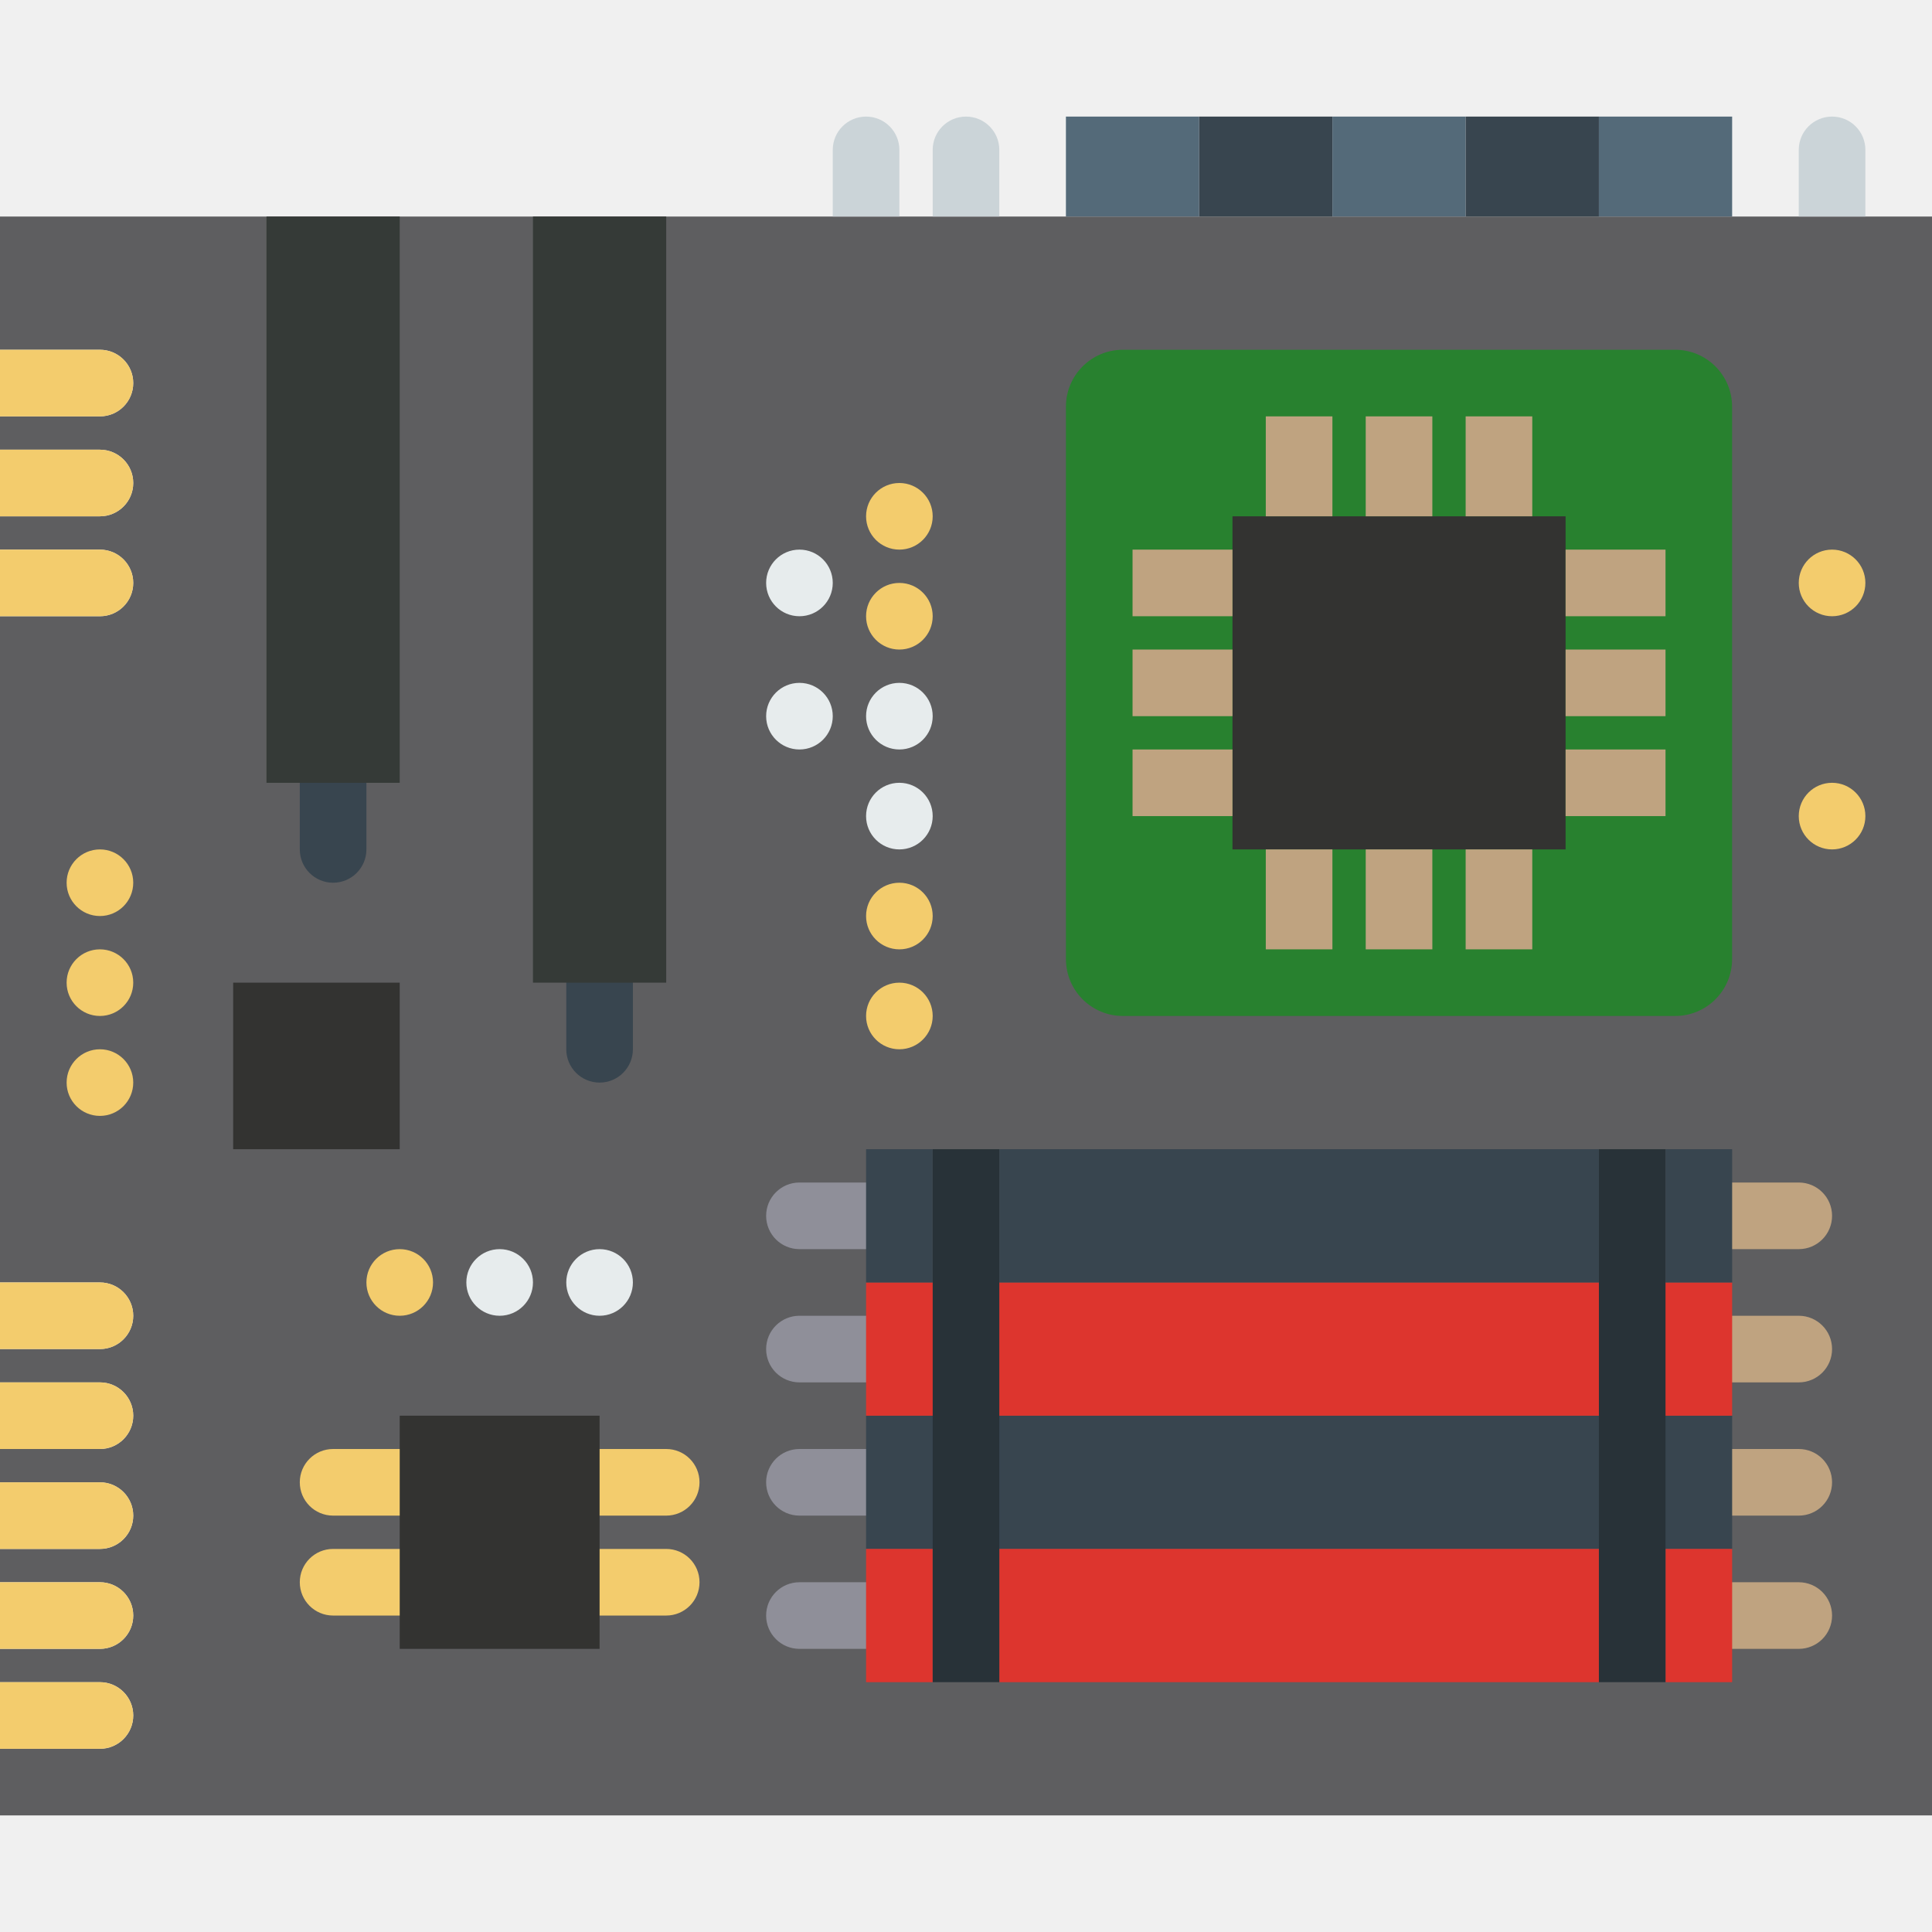
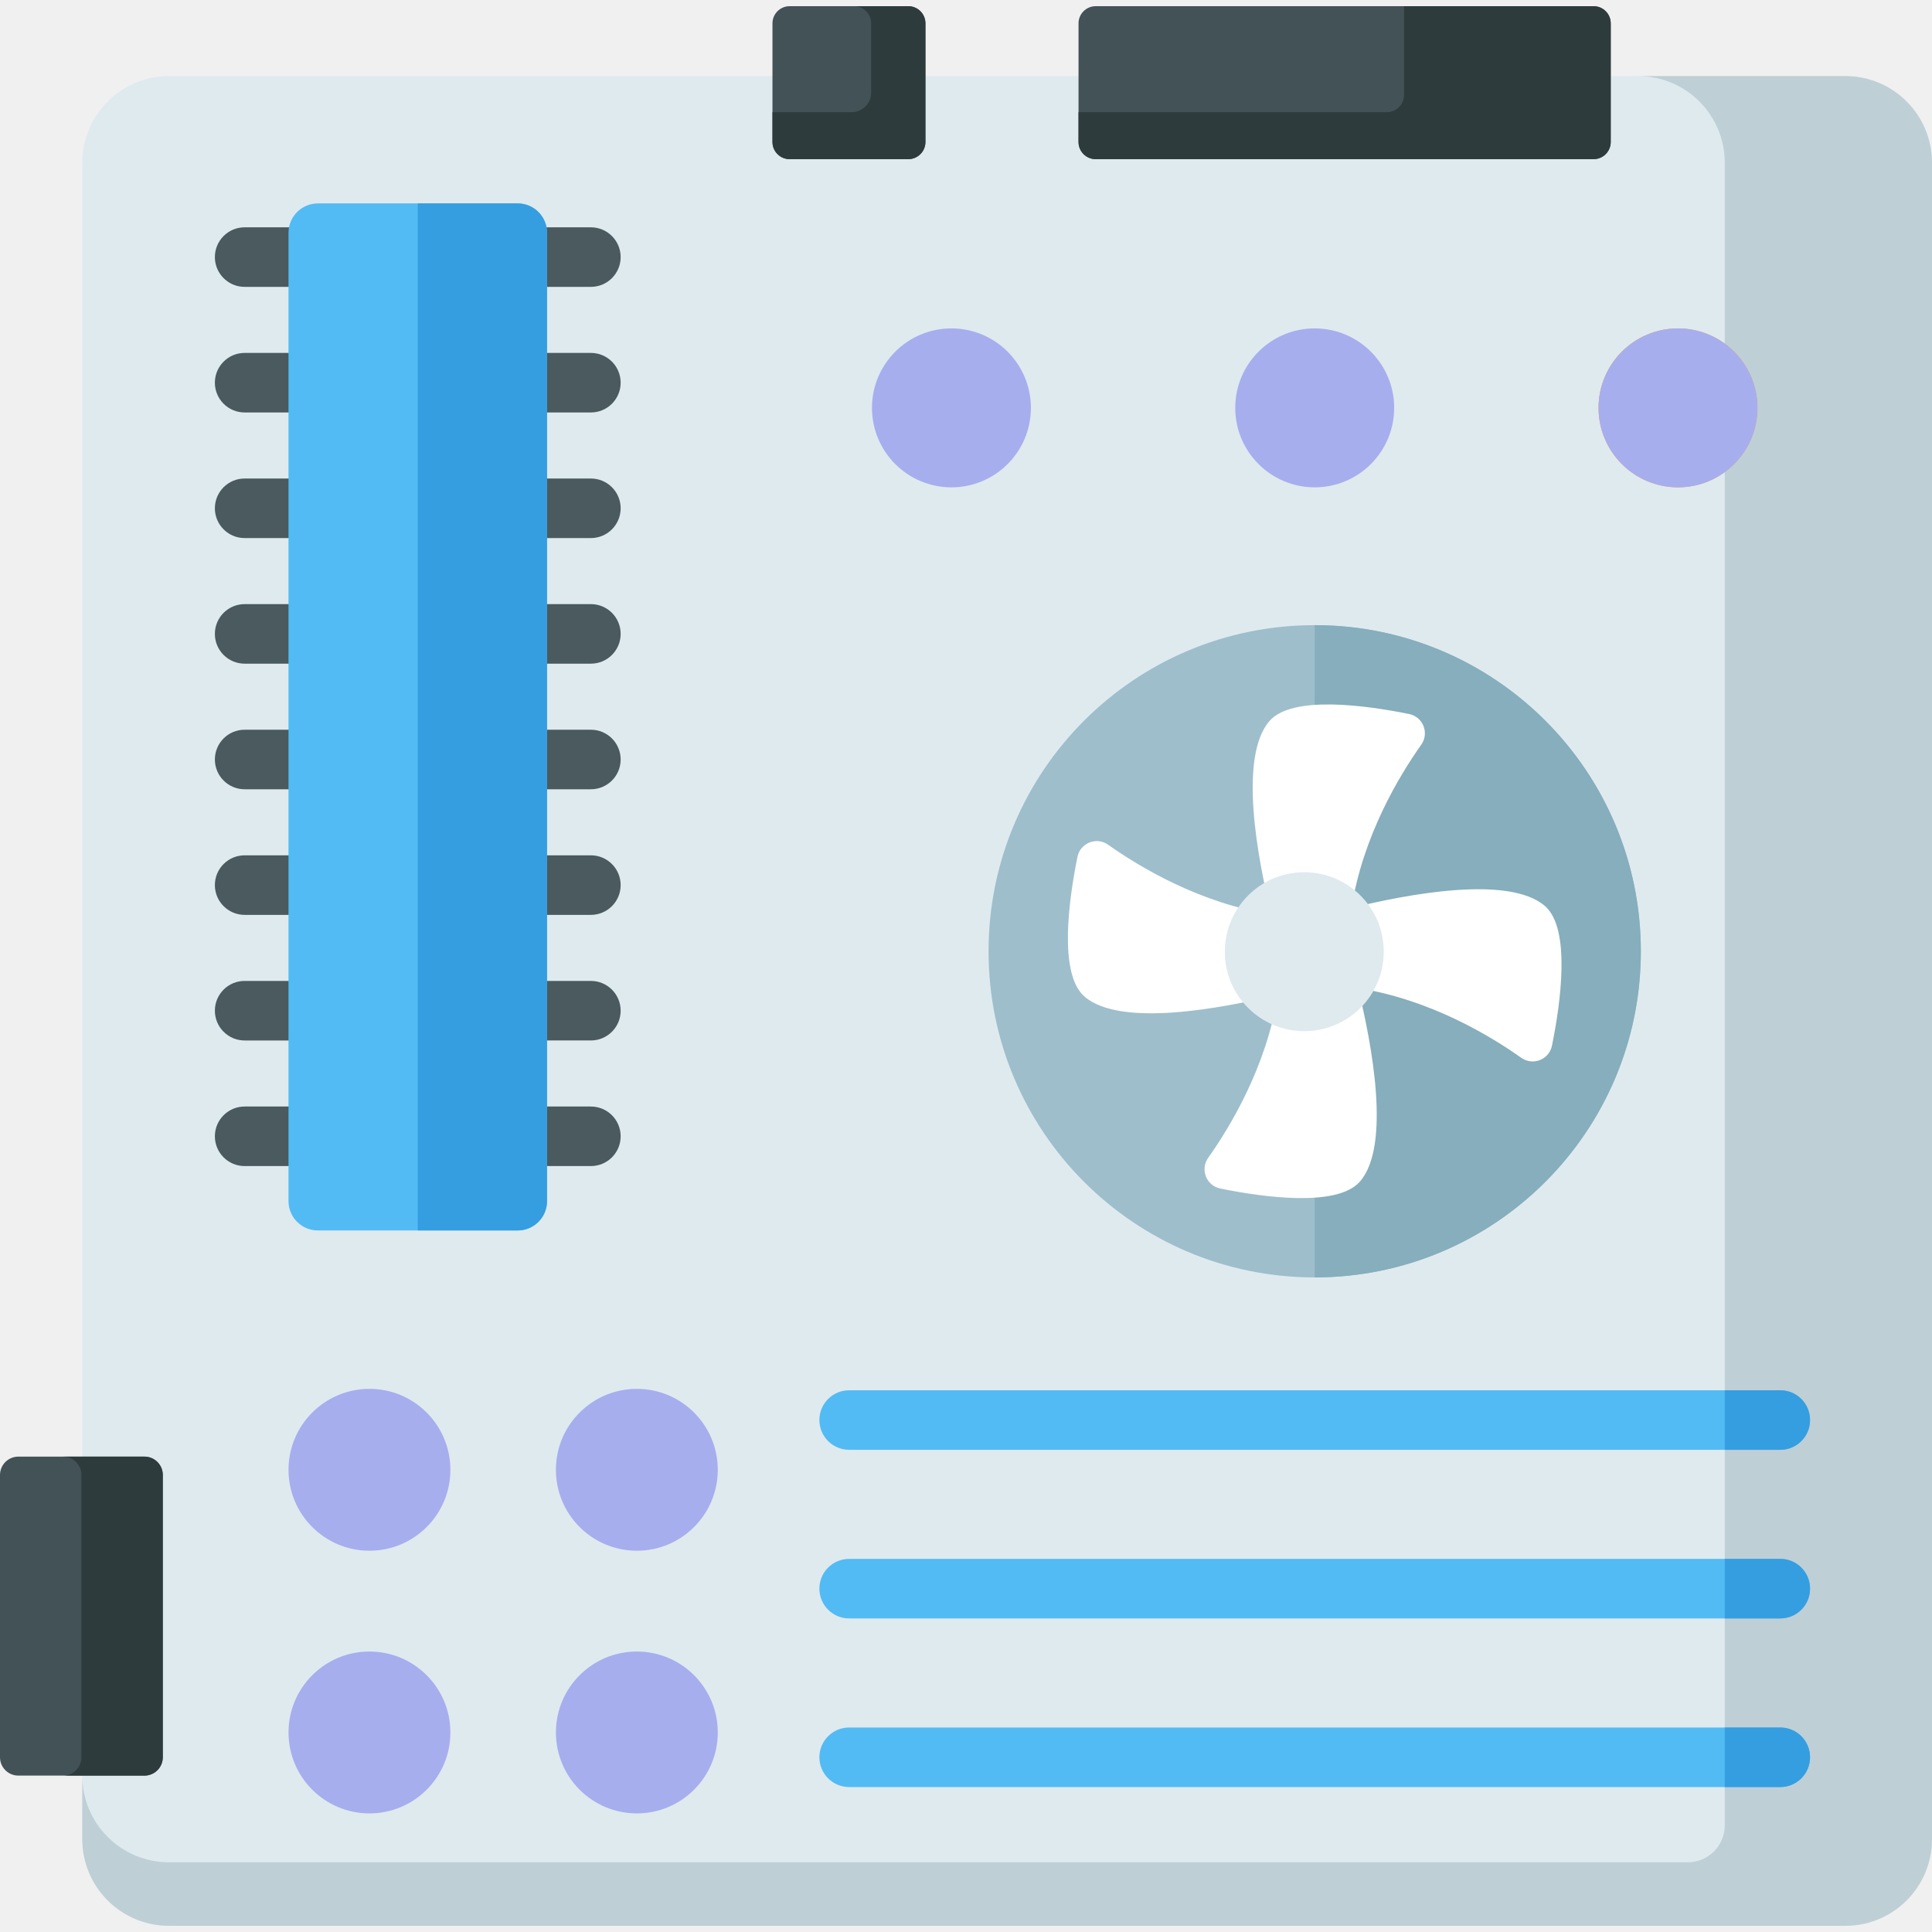
- <svg xmlns="http://www.w3.org/2000/svg" version="1.1" id="Capa_1" x="0px" y="0px" viewBox="0 0 58 58" style="enable-background:new 0 0 58 58;" xml:space="preserve">
-   <path style="fill:#5E5E60;" d="M0,6.5v4h3c0.552,0,1,0.447,1,1s-0.448,1-1,1H0v1h3c0.552,0,1,0.447,1,1s-0.448,1-1,1H0v1h3  c0.552,0,1,0.447,1,1s-0.448,1-1,1H0v20h3c0.552,0,1,0.447,1,1s-0.448,1-1,1H0v1h3c0.552,0,1,0.447,1,1s-0.448,1-1,1H0v1h3  c0.552,0,1,0.447,1,1s-0.448,1-1,1H0v1h3c0.552,0,1,0.447,1,1s-0.448,1-1,1H0v1h3c0.552,0,1,0.447,1,1s-0.448,1-1,1H0v2h58v-48H0z" />
-   <path style="fill:#F3CC6D;" d="M4,39.5c0-0.553-0.448-1-1-1H0v2h3C3.552,40.5,4,40.053,4,39.5z" />
-   <path style="fill:#F3CC6D;" d="M4,42.5c0-0.553-0.448-1-1-1H0v2h3C3.552,43.5,4,43.053,4,42.5z" />
-   <path style="fill:#F3CC6D;" d="M4,45.5c0-0.553-0.448-1-1-1H0v2h3C3.552,46.5,4,46.053,4,45.5z" />
-   <path style="fill:#F3CC6D;" d="M4,48.5c0-0.553-0.448-1-1-1H0v2h3C3.552,49.5,4,49.053,4,48.5z" />
-   <path style="fill:#F3CC6D;" d="M4,51.5c0-0.553-0.448-1-1-1H0v2h3C3.552,52.5,4,52.053,4,51.5z" />
-   <path style="fill:#F3CC6D;" d="M4,11.5c0-0.553-0.448-1-1-1H0v2h3C3.552,12.5,4,12.053,4,11.5z" />
-   <path style="fill:#F3CC6D;" d="M4,14.5c0-0.553-0.448-1-1-1H0v2h3C3.552,15.5,4,15.053,4,14.5z" />
-   <path style="fill:#F3CC6D;" d="M4,17.5c0-0.553-0.448-1-1-1H0v2h3C3.552,18.5,4,18.053,4,17.5z" />
-   <circle style="fill:#E7ECED;" cx="27" cy="24.5" r="1" />
-   <circle style="fill:#F3CC6D;" cx="27" cy="27.5" r="1" />
-   <circle style="fill:#F3CC6D;" cx="27" cy="30.5" r="1" />
-   <circle style="fill:#F3CC6D;" cx="27" cy="15.5" r="1" />
-   <circle style="fill:#E7ECED;" cx="24" cy="17.5" r="1" />
-   <circle style="fill:#E7ECED;" cx="24" cy="21.5" r="1" />
-   <circle style="fill:#F3CC6D;" cx="55" cy="17.5" r="1" />
-   <circle style="fill:#F3CC6D;" cx="55" cy="24.5" r="1" />
-   <circle style="fill:#E7ECED;" cx="18" cy="38.5" r="1" />
-   <circle style="fill:#E7ECED;" cx="15" cy="38.5" r="1" />
-   <circle style="fill:#F3CC6D;" cx="12" cy="38.5" r="1" />
-   <circle style="fill:#F3CC6D;" cx="3" cy="26.5" r="1" />
-   <circle style="fill:#F3CC6D;" cx="3" cy="29.5" r="1" />
-   <circle style="fill:#F3CC6D;" cx="3" cy="32.5" r="1" />
-   <circle style="fill:#F3CC6D;" cx="27" cy="18.5" r="1" />
-   <circle style="fill:#E7ECED;" cx="27" cy="21.5" r="1" />
-   <path style="fill:#28812F;" d="M50.291,30.5H33.709C32.765,30.5,32,29.735,32,28.791V12.209c0-0.944,0.765-1.709,1.709-1.709h16.581  c0.944,0,1.709,0.765,1.709,1.709v16.581C52,29.735,51.235,30.5,50.291,30.5z" />
-   <rect x="32" y="3.5" style="fill:#546A79;" width="4" height="3" />
-   <rect x="36" y="3.5" style="fill:#38454F;" width="4" height="3" />
-   <rect x="40" y="3.5" style="fill:#546A79;" width="4" height="3" />
-   <rect x="44" y="3.5" style="fill:#38454F;" width="4" height="3" />
-   <rect x="48" y="3.5" style="fill:#546A79;" width="4" height="3" />
-   <path style="fill:#BFA380;" d="M54,37.5h-2c-0.553,0-1-0.447-1-1s0.447-1,1-1h2c0.553,0,1,0.447,1,1S54.553,37.5,54,37.5z" />
-   <path style="fill:#BFA380;" d="M54,41.5h-2c-0.553,0-1-0.447-1-1s0.447-1,1-1h2c0.553,0,1,0.447,1,1S54.553,41.5,54,41.5z" />
+ <svg xmlns="http://www.w3.org/2000/svg" version="1.1" id="Capa_1" x="0px" y="0px" viewBox="0 0 512 512" style="enable-background:new 0 0 512 512;" xml:space="preserve">
+   <path style="fill:#DFEAEF;" d="M489.035,510.359H44.771c-12.683,0-22.965-10.282-22.965-22.965V43.131  c0-12.683,10.282-22.965,22.965-22.965h444.264c12.683,0,22.965,10.282,22.965,22.965v444.264  C512,500.078,501.718,510.359,489.035,510.359z" />
+   <path style="fill:#BFCFD6;" d="M489.035,20.166h-54.921c12.683,0,22.965,10.282,22.965,22.965V483.74  c0,5.404-4.381,9.785-9.785,9.785H44.771c-12.683,0-22.965-10.282-22.965-22.965v16.835c0,12.683,10.282,22.965,22.965,22.965  h444.264c12.683,0,22.965-10.282,22.965-22.965V470.56V43.131C512,30.448,501.718,20.166,489.035,20.166z" />
  <g>
-     <path style="fill:#8F8F99;" d="M24,37.5h2c0.552,0,1-0.447,1-1s-0.448-1-1-1h-2c-0.552,0-1,0.447-1,1S23.448,37.5,24,37.5z" />
-     <path style="fill:#8F8F99;" d="M26,39.5h-2c-0.552,0-1,0.447-1,1s0.448,1,1,1h2c0.552,0,1-0.447,1-1S26.552,39.5,26,39.5z" />
-     <path style="fill:#8F8F99;" d="M26,43.5h-2c-0.552,0-1,0.447-1,1s0.448,1,1,1h2c0.552,0,1-0.447,1-1S26.552,43.5,26,43.5z" />
-     <path style="fill:#8F8F99;" d="M26,47.5h-2c-0.552,0-1,0.447-1,1s0.448,1,1,1h2c0.552,0,1-0.447,1-1S26.552,47.5,26,47.5z" />
+     <circle style="fill:#A7AEEE;" cx="97.91" cy="389.51" r="21.449" />
+     <circle style="fill:#A7AEEE;" cx="97.91" cy="459.12" r="21.449" />
+     <circle style="fill:#A7AEEE;" cx="168.77" cy="389.51" r="21.449" />
+     <circle style="fill:#A7AEEE;" cx="168.77" cy="459.12" r="21.449" />
+     <circle style="fill:#A7AEEE;" cx="252.14" cy="108.09" r="21.06" />
+     <circle style="fill:#A7AEEE;" cx="348.41" cy="108.09" r="21.06" />
  </g>
-   <path style="fill:#BFA380;" d="M54,45.5h-2c-0.553,0-1-0.447-1-1s0.447-1,1-1h2c0.553,0,1,0.447,1,1S54.553,45.5,54,45.5z" />
-   <path style="fill:#BFA380;" d="M54,49.5h-2c-0.553,0-1-0.447-1-1s0.447-1,1-1h2c0.553,0,1,0.447,1,1S54.553,49.5,54,49.5z" />
-   <path style="fill:#F3CC6D;" d="M20,45.5h-2c-0.552,0-1-0.447-1-1s0.448-1,1-1h2c0.552,0,1,0.447,1,1S20.552,45.5,20,45.5z" />
-   <path style="fill:#F3CC6D;" d="M20,48.5h-2c-0.552,0-1-0.447-1-1s0.448-1,1-1h2c0.552,0,1,0.447,1,1S20.552,48.5,20,48.5z" />
-   <path style="fill:#F3CC6D;" d="M12,45.5h-2c-0.552,0-1-0.447-1-1s0.448-1,1-1h2c0.552,0,1,0.447,1,1S12.552,45.5,12,45.5z" />
-   <path style="fill:#F3CC6D;" d="M12,48.5h-2c-0.552,0-1-0.447-1-1s0.448-1,1-1h2c0.552,0,1,0.447,1,1S12.552,48.5,12,48.5z" />
-   <path style="fill:#38454F;" d="M10,26.5c-0.552,0-1-0.447-1-1v-2c0-0.553,0.448-1,1-1s1,0.447,1,1v2C11,26.053,10.552,26.5,10,26.5z  " />
-   <path style="fill:#38454F;" d="M18,32.5c-0.552,0-1-0.447-1-1v-2c0-0.553,0.448-1,1-1s1,0.447,1,1v2C19,32.053,18.552,32.5,18,32.5z  " />
-   <rect x="7" y="29.5" style="fill:#333331;" width="5" height="5" />
-   <rect x="37" y="15.5" style="fill:#333331;" width="10" height="10" />
+   <circle style="fill:#FC9F3D;" cx="444.69" cy="108.09" r="21.06" />
+   <path style="fill:#435256;" d="M422.314,42.176H290.365c-2.51,0-4.545-2.035-4.545-4.545V6.185c0-2.51,2.035-4.545,4.545-4.545  h131.949c2.51,0,4.545,2.035,4.545,4.545v31.447C426.859,40.142,424.824,42.176,422.314,42.176z" />
+   <path style="fill:#2D3B3D;" d="M422.314,1.641h-50.233v23.541c0,2.51-2.035,4.544-4.545,4.544H285.82v7.906  c0,2.51,2.034,4.545,4.544,4.545h131.949c2.51,0,4.545-2.035,4.545-4.545V6.185C426.859,3.675,424.824,1.641,422.314,1.641z" />
  <g>
-     <rect x="38" y="12.5" style="fill:#BFA380;" width="2" height="3" />
-     <rect x="41" y="12.5" style="fill:#BFA380;" width="2" height="3" />
-     <rect x="44" y="12.5" style="fill:#BFA380;" width="2" height="3" />
-     <rect x="38" y="25.5" style="fill:#BFA380;" width="2" height="3" />
-     <rect x="41" y="25.5" style="fill:#BFA380;" width="2" height="3" />
-     <rect x="44" y="25.5" style="fill:#BFA380;" width="2" height="3" />
-     <rect x="47" y="16.5" style="fill:#BFA380;" width="3" height="2" />
-     <rect x="47" y="19.5" style="fill:#BFA380;" width="3" height="2" />
-     <rect x="47" y="22.5" style="fill:#BFA380;" width="3" height="2" />
-     <rect x="34" y="16.5" style="fill:#BFA380;" width="3" height="2" />
-     <rect x="34" y="19.5" style="fill:#BFA380;" width="3" height="2" />
-     <rect x="34" y="22.5" style="fill:#BFA380;" width="3" height="2" />
+     <path style="fill:#435256;" d="M240.704,42.176h-31.447c-2.51,0-4.545-2.035-4.545-4.545V6.185c0-2.51,2.035-4.545,4.545-4.545   h31.447c2.51,0,4.545,2.035,4.545,4.545v31.447C245.249,40.142,243.214,42.176,240.704,42.176z" />
+     <path style="fill:#435256;" d="M38.281,470.553H4.86c-2.684,0-4.86-2.176-4.86-4.86v-74.812c0-2.684,2.176-4.86,4.86-4.86h33.421   c2.684,0,4.86,2.176,4.86,4.86v74.812C43.141,468.377,40.965,470.553,38.281,470.553z" />
  </g>
-   <rect x="16" y="6.5" style="fill:#353A37;" width="4" height="23" />
-   <rect x="8" y="6.5" style="fill:#353A37;" width="4" height="17" />
-   <rect x="12" y="42.5" style="fill:#333331;" width="6" height="7" />
-   <rect x="26" y="42.5" style="fill:#38454F;" width="26" height="4" />
-   <rect x="26" y="38.5" style="fill:#DD352E;" width="26" height="4" />
-   <rect x="26" y="46.5" style="fill:#DD352E;" width="2" height="4" />
-   <rect x="30" y="46.5" style="fill:#DD352E;" width="18" height="4" />
-   <rect x="50" y="46.5" style="fill:#DD352E;" width="2" height="4" />
-   <rect x="30" y="34.5" style="fill:#38454F;" width="18" height="4" />
-   <rect x="50" y="34.5" style="fill:#38454F;" width="2" height="4" />
-   <rect x="26" y="34.5" style="fill:#38454F;" width="2" height="4" />
+   <path style="fill:#2D3B3D;" d="M38.281,386.022H16.71c2.684,0,4.86,2.176,4.86,4.86v74.812c0,2.684-2.176,4.86-4.86,4.86h21.57  c2.684,0,4.86-2.176,4.86-4.86v-74.812C43.141,388.198,40.965,386.022,38.281,386.022z" />
+   <circle style="fill:#9EBECC;" cx="348.41" cy="252.1" r="86.43" />
+   <path style="fill:#86AEBC;" d="M348.414,165.669L348.414,165.669v172.857l0,0c47.733,0,86.429-38.695,86.429-86.429  C434.843,204.364,396.147,165.669,348.414,165.669z" />
+   <path style="fill:#FFFFFF;" d="M409.435,240.109c-9.517-8.286-36.573-3.128-51.253,0.494c2.983-18.984,12.556-34.908,18.467-43.251  c2.181-3.078,0.476-7.383-3.22-8.132c-11.256-2.282-30.979-5.065-37.004,1.856c-8.285,9.517-3.128,36.573,0.494,51.253  c-18.984-2.983-34.908-12.556-43.251-18.467c-3.078-2.181-7.383-0.476-8.132,3.22c-2.282,11.256-5.065,30.979,1.856,37.004  c9.517,8.285,36.573,3.128,51.253-0.494c-2.983,18.984-12.556,34.908-18.467,43.251c-2.181,3.078-0.476,7.383,3.22,8.132  c11.256,2.282,30.979,5.065,37.004-1.856c8.285-9.517,3.128-36.573-0.494-51.253c18.984,2.983,34.908,12.556,43.251,18.467  c3.078,2.181,7.383,0.476,8.132-3.22C413.574,265.857,416.356,246.134,409.435,240.109z" />
+   <circle style="fill:#A7AEEE;" cx="444.69" cy="108.09" r="21.06" />
+   <path style="fill:#2D3B3D;" d="M240.704,1.641h-14.379c2.51,0,4.544,2.035,4.544,4.544v18.379c0,2.851-2.311,5.162-5.162,5.162  h-20.995v7.906c0,2.51,2.035,4.545,4.545,4.545h31.446c2.51,0,4.545-2.035,4.545-4.545v-7.906V6.185  C245.249,3.675,243.214,1.641,240.704,1.641z" />
+   <path style="fill:#53BBF3;" d="M217.144,376.324c0,4.359,3.533,7.891,7.891,7.891h246.757c4.359,0,7.891-3.533,7.891-7.891  c0-4.359-3.533-7.891-7.891-7.891H225.035C220.677,368.433,217.144,371.966,217.144,376.324z" />
+   <path style="fill:#359EE0;" d="M471.792,384.216c4.359,0,7.891-3.533,7.891-7.891c0-4.359-3.532-7.891-7.891-7.891h-14.713v15.782  L471.792,384.216L471.792,384.216z" />
+   <path style="fill:#53BBF3;" d="M225.035,428.901h246.757c4.359,0,7.891-3.533,7.891-7.891c0-4.359-3.533-7.891-7.891-7.891H225.035  c-4.359,0-7.891,3.533-7.891,7.891C217.144,425.369,220.677,428.901,225.035,428.901z" />
+   <path style="fill:#359EE0;" d="M471.792,428.901c4.359,0,7.891-3.533,7.891-7.891s-3.532-7.891-7.891-7.891h-14.713v15.782  L471.792,428.901L471.792,428.901z" />
+   <circle style="fill:#DFEAEF;" cx="345.65" cy="252.21" r="21.06" />
  <g>
-     <polygon style="fill:#283238;" points="28,38.5 28,46.5 28,50.5 30,50.5 30,46.5 30,38.5 30,34.5 28,34.5  " />
-     <polygon style="fill:#283238;" points="48,34.5 48,38.5 48,46.5 48,50.5 50,50.5 50,46.5 50,38.5 50,34.5  " />
+     <path style="fill:#4A5A5E;" d="M64.835,175.88h13.682v-15.782H64.835c-4.359,0-7.891,3.532-7.891,7.891   C56.944,172.347,60.477,175.88,64.835,175.88z" />
+     <path style="fill:#4A5A5E;" d="M64.835,209.165h13.682v-15.782H64.835c-4.359,0-7.891,3.532-7.891,7.891   C56.944,205.633,60.477,209.165,64.835,209.165z" />
+     <path style="fill:#4A5A5E;" d="M64.835,142.594h13.682v-15.782H64.835c-4.359,0-7.891,3.533-7.891,7.891   S60.477,142.594,64.835,142.594z" />
+     <path style="fill:#4A5A5E;" d="M64.835,275.736h13.682v-15.782H64.835c-4.359,0-7.891,3.533-7.891,7.891   S60.477,275.736,64.835,275.736z" />
+     <path style="fill:#4A5A5E;" d="M64.835,242.451h13.682v-15.782H64.835c-4.359,0-7.891,3.533-7.891,7.891   S60.477,242.451,64.835,242.451z" />
+     <path style="fill:#4A5A5E;" d="M64.835,109.308h13.682V93.526H64.835c-4.359,0-7.891,3.533-7.891,7.891   C56.944,105.776,60.477,109.308,64.835,109.308z" />
+     <path style="fill:#4A5A5E;" d="M142.906,76.023h13.682c4.359,0,7.891-3.533,7.891-7.891s-3.533-7.891-7.891-7.891h-13.682V76.023z" />
+     <path style="fill:#4A5A5E;" d="M64.835,76.023h13.682V60.24H64.835c-4.359,0-7.891,3.533-7.891,7.891S60.477,76.023,64.835,76.023z   " />
+     <path style="fill:#4A5A5E;" d="M156.588,193.383h-13.682v15.782h13.682c4.359,0,7.891-3.533,7.891-7.891   C164.479,196.916,160.947,193.383,156.588,193.383z" />
+     <path style="fill:#4A5A5E;" d="M156.588,126.812h-13.682v15.782h13.682c4.359,0,7.891-3.533,7.891-7.891   C164.479,130.344,160.947,126.812,156.588,126.812z" />
+     <path style="fill:#4A5A5E;" d="M156.588,93.526h-13.682v15.782h13.682c4.359,0,7.891-3.533,7.891-7.891   C164.479,97.058,160.947,93.526,156.588,93.526z" />
+     <path style="fill:#4A5A5E;" d="M78.518,293.239H64.835c-4.359,0-7.891,3.533-7.891,7.891c0,4.359,3.533,7.891,7.891,7.891h13.682   L78.518,293.239L78.518,293.239z" />
+     <path style="fill:#4A5A5E;" d="M156.588,160.097h-13.682v15.782h13.682c4.359,0,7.891-3.533,7.891-7.891   C164.479,163.63,160.947,160.097,156.588,160.097z" />
+     <path style="fill:#4A5A5E;" d="M156.588,293.239h-13.682v15.782h13.682c4.359,0,7.891-3.532,7.891-7.891   C164.479,296.772,160.947,293.239,156.588,293.239z" />
+     <path style="fill:#4A5A5E;" d="M156.588,259.953h-13.682v15.782h13.682c4.359,0,7.891-3.533,7.891-7.891   S160.947,259.953,156.588,259.953z" />
+     <path style="fill:#4A5A5E;" d="M156.588,226.669h-13.682v15.782h13.682c4.359,0,7.891-3.533,7.891-7.891   S160.947,226.669,156.588,226.669z" />
  </g>
-   <path style="fill:#CBD4D8;" d="M27,4.5c0-0.553-0.448-1-1-1s-1,0.447-1,1v2h2V4.5z" />
-   <path style="fill:#CBD4D8;" d="M30,4.5c0-0.553-0.448-1-1-1s-1,0.447-1,1v2h2V4.5z" />
-   <path style="fill:#CBD4D8;" d="M56,4.5c0-0.553-0.447-1-1-1s-1,0.447-1,1v2h2V4.5z" />
+   <path style="fill:#53BBF3;" d="M76.456,318.303V61.691c0-4.298,3.484-7.782,7.782-7.782h52.948c4.298,0,7.782,3.484,7.782,7.782  v256.612c0,4.298-3.484,7.782-7.782,7.782H84.238C79.94,326.085,76.456,322.601,76.456,318.303z" />
+   <path style="fill:#359EE0;" d="M137.186,53.909h-26.474v272.176h26.474c4.298,0,7.782-3.484,7.782-7.782V61.691  C144.968,57.393,141.484,53.909,137.186,53.909z" />
+   <path style="fill:#53BBF3;" d="M225.035,473.587h246.757c4.359,0,7.891-3.533,7.891-7.891c0-4.359-3.533-7.891-7.891-7.891H225.035  c-4.359,0-7.891,3.533-7.891,7.891C217.144,470.055,220.677,473.587,225.035,473.587z" />
+   <path style="fill:#359EE0;" d="M471.792,473.587c4.359,0,7.891-3.533,7.891-7.891c0-4.359-3.532-7.891-7.891-7.891h-14.713v15.782  L471.792,473.587L471.792,473.587z" />
  <g>
</g>
  <g>
</g>
  <g>
</g>
  <g>
</g>
  <g>
</g>
  <g>
</g>
  <g>
</g>
  <g>
</g>
  <g>
</g>
  <g>
</g>
  <g>
</g>
  <g>
</g>
  <g>
</g>
  <g>
</g>
  <g>
</g>
</svg>
